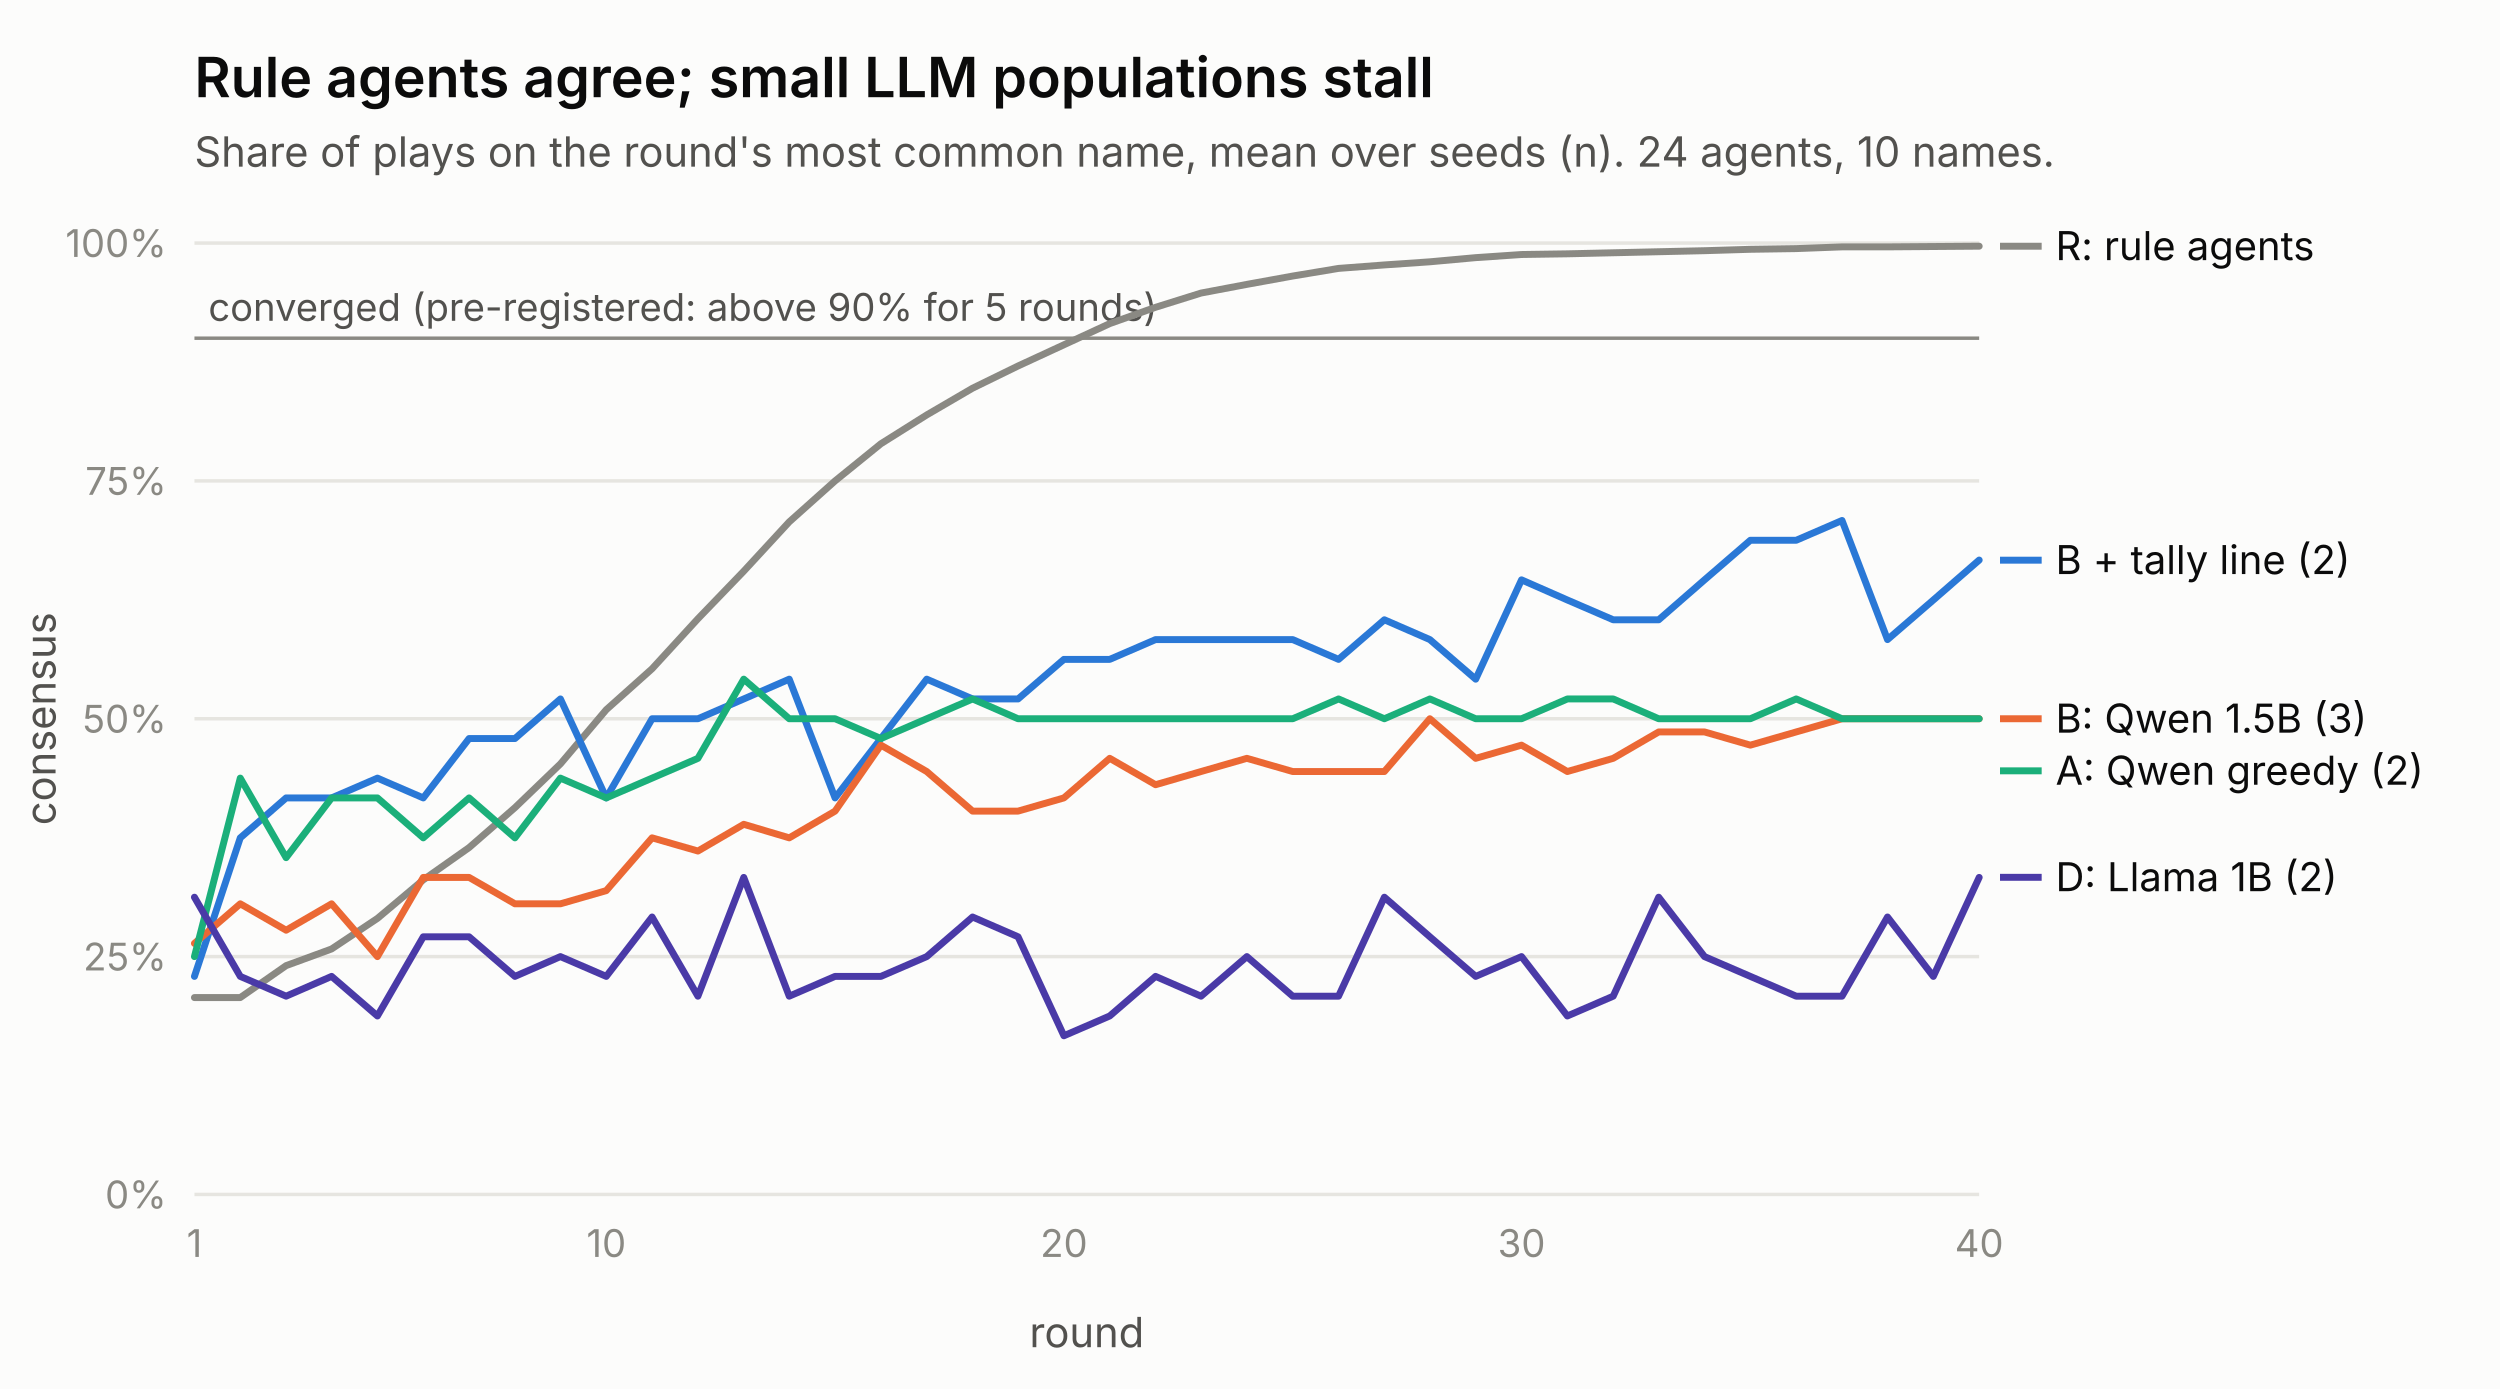
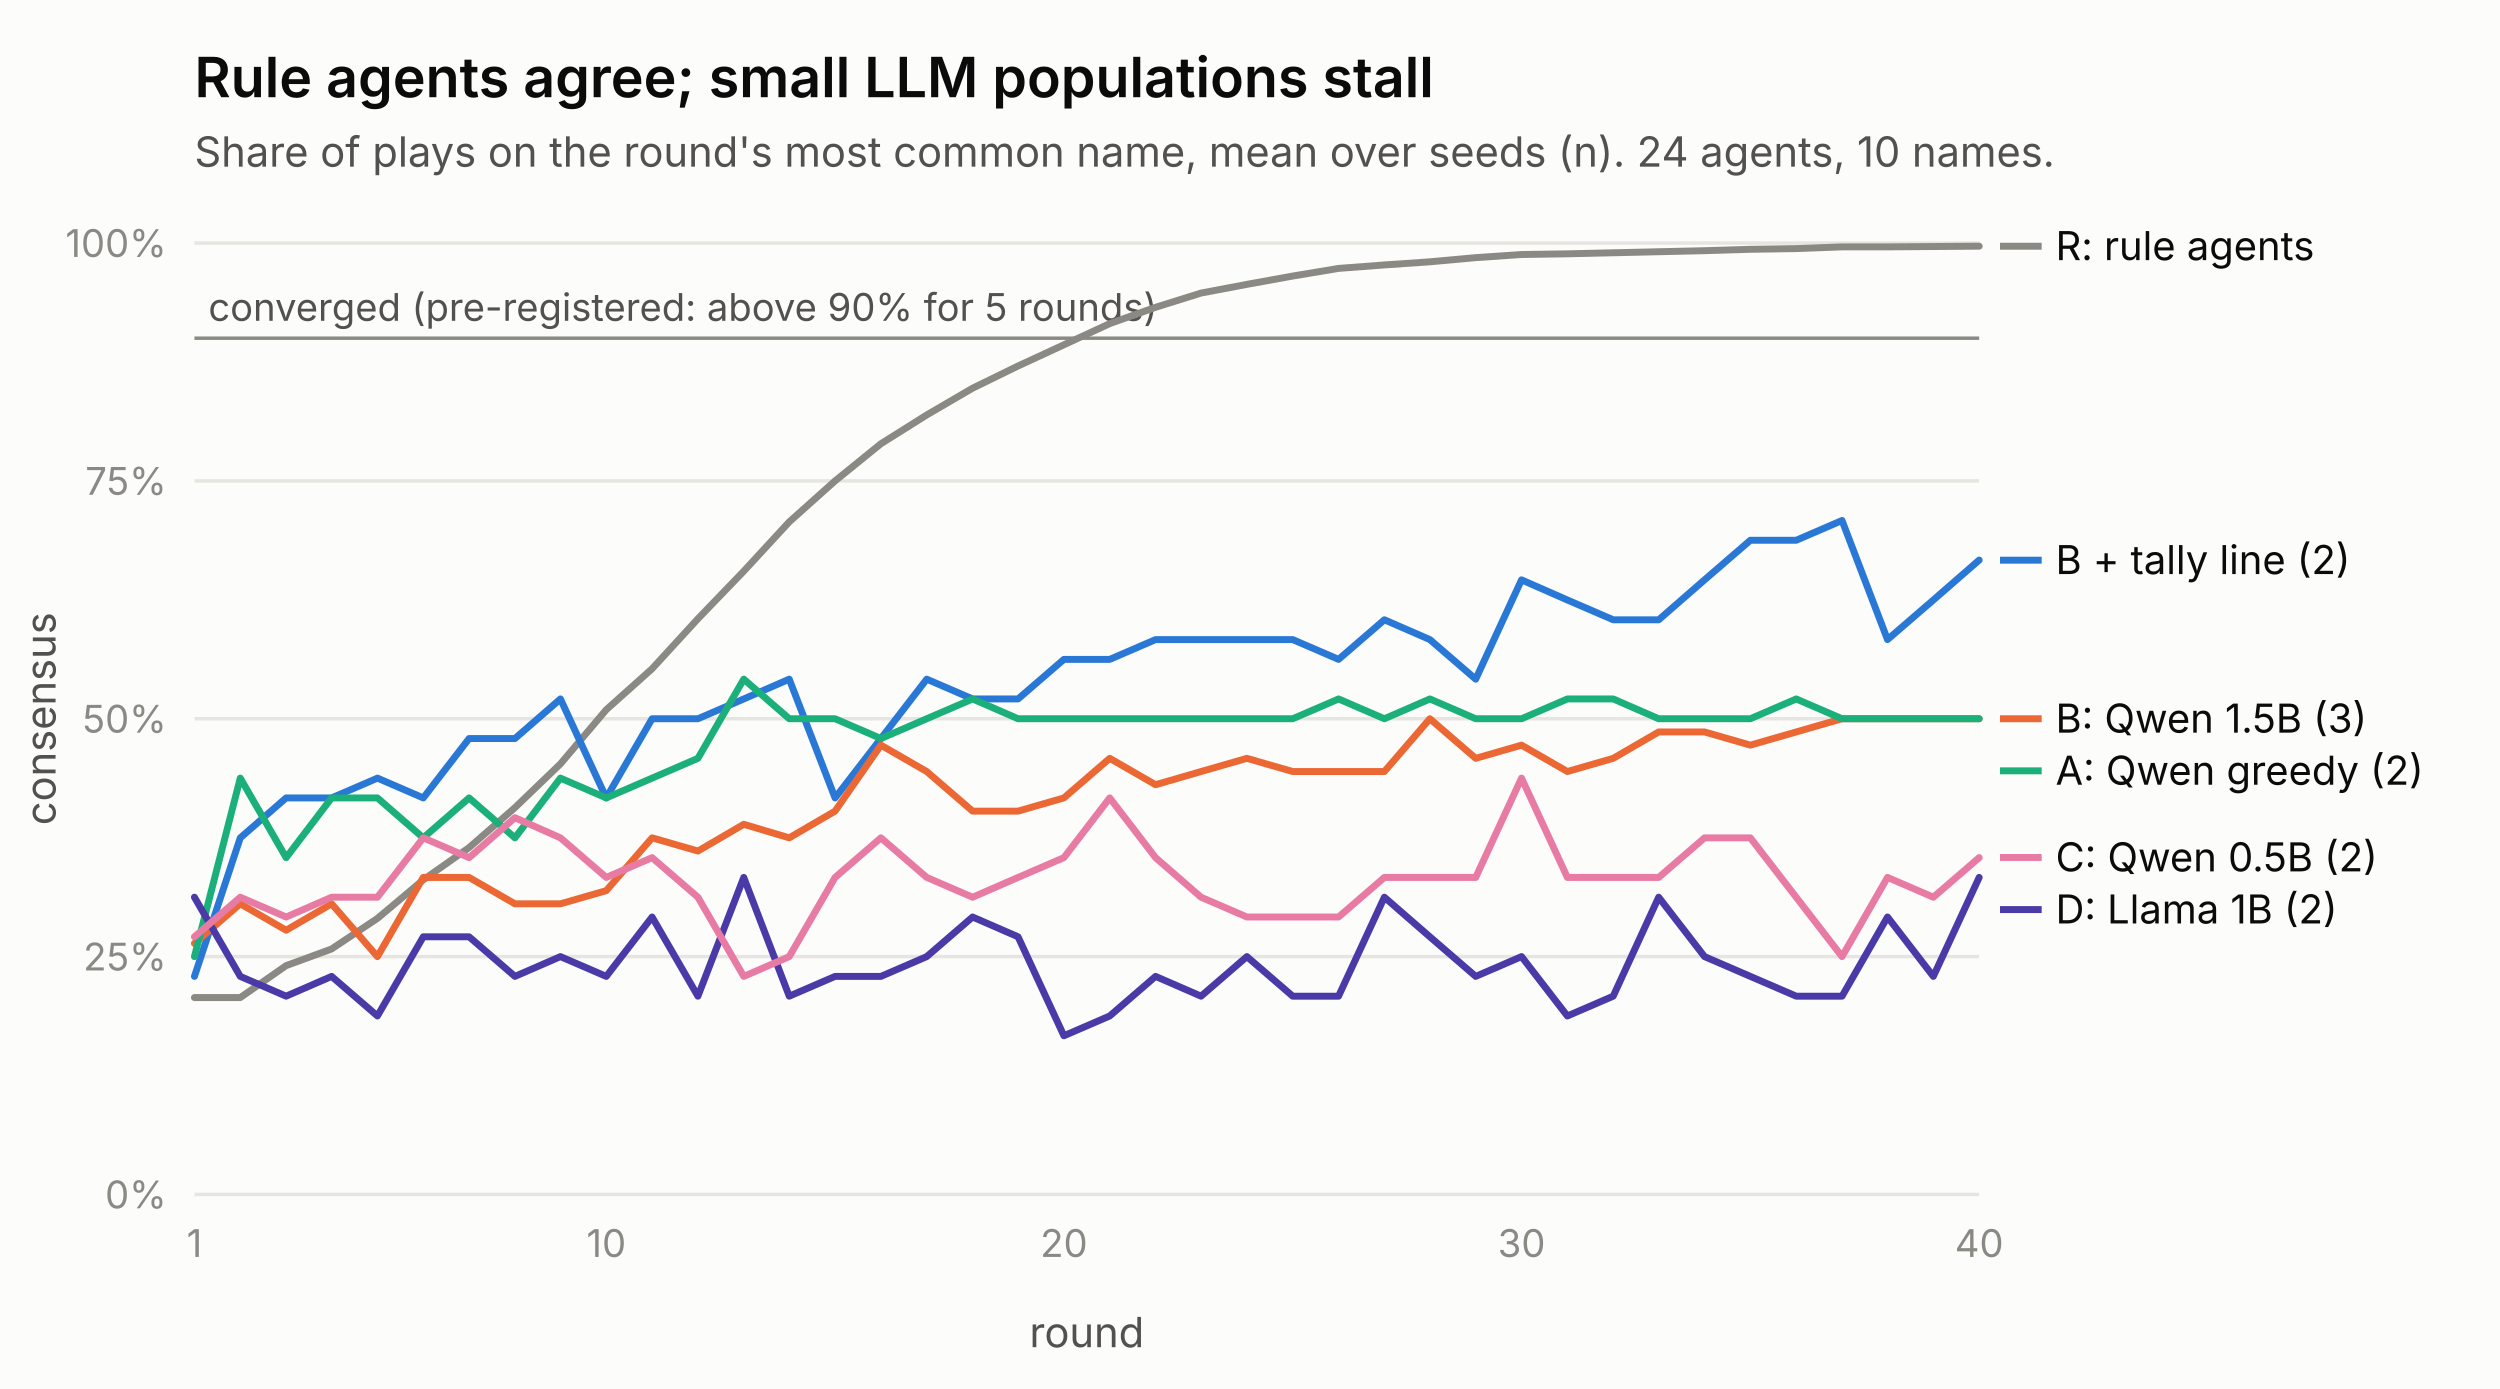
<svg xmlns="http://www.w3.org/2000/svg" viewBox="0 0 720 400" width="720" height="400" font-family="system-ui, -apple-system, Segoe UI, sans-serif">
  <rect width="720" height="400" fill="#fcfcfb" />
  <text x="56" y="28" font-size="16" font-weight="600" fill="#0b0b0b">Rule agents agree; small LLM populations stall</text>
  <text x="56" y="48" font-size="12" fill="#52514e">Share of plays on the round's most common name, mean over seeds (n). 24 agents, 10 names.</text>
  <line x1="56" x2="570" y1="344" y2="344" stroke="#e6e5e0" stroke-width="1" />
  <text x="48" y="348" font-size="11" text-anchor="end" fill="#8a8983">0%</text>
  <line x1="56" x2="570" y1="275.5" y2="275.5" stroke="#e6e5e0" stroke-width="1" />
  <text x="48" y="279.5" font-size="11" text-anchor="end" fill="#8a8983">25%</text>
  <line x1="56" x2="570" y1="207" y2="207" stroke="#e6e5e0" stroke-width="1" />
  <text x="48" y="211" font-size="11" text-anchor="end" fill="#8a8983">50%</text>
  <line x1="56" x2="570" y1="138.5" y2="138.5" stroke="#e6e5e0" stroke-width="1" />
  <text x="48" y="142.5" font-size="11" text-anchor="end" fill="#8a8983">75%</text>
  <line x1="56" x2="570" y1="70" y2="70" stroke="#e6e5e0" stroke-width="1" />
  <text x="48" y="74" font-size="11" text-anchor="end" fill="#8a8983">100%</text>
  <text x="56" y="362" font-size="11" text-anchor="middle" fill="#8a8983">1</text>
  <text x="174.615" y="362" font-size="11" text-anchor="middle" fill="#8a8983">10</text>
  <text x="306.41" y="362" font-size="11" text-anchor="middle" fill="#8a8983">20</text>
  <text x="438.205" y="362" font-size="11" text-anchor="middle" fill="#8a8983">30</text>
  <text x="570" y="362" font-size="11" text-anchor="middle" fill="#8a8983">40</text>
  <text x="313" y="388" font-size="12" text-anchor="middle" fill="#52514e">round</text>
  <text transform="translate(16 207) rotate(-90)" font-size="12" text-anchor="middle" fill="#52514e">consensus</text>
  <line x1="56" x2="570" y1="97.4" y2="97.4" stroke="#8a8983" stroke-width="1" />
  <text x="60" y="92.4" font-size="11" fill="#52514e">converged (pre-registered: above 90% for 5 rounds)</text>
  <path d="M56.0,287.3L69.2,287.3L82.4,278.1L95.5,273.3L108.7,264.5L121.9,253.4L135.1,244.1L148.3,232.6L161.4,220.0L174.6,204.4L187.8,192.6L201.0,178.2L214.2,164.5L227.3,150.3L240.5,138.5L253.7,127.8L266.9,119.5L280.1,111.8L293.2,105.4L306.4,99.3L319.6,93.2L332.8,88.5L345.9,84.4L359.1,81.9L372.3,79.5L385.5,77.3L398.7,76.3L411.8,75.4L425.0,74.2L438.2,73.3L451.4,73.1L464.6,72.8L477.7,72.5L490.9,72.2L504.1,71.8L517.3,71.6L530.5,71.1L543.6,71.1L556.8,71.0L570.0,70.9" fill="none" stroke="#8a8983" stroke-width="2" stroke-linejoin="round" stroke-linecap="round" />
  <line x1="576" x2="588" y1="70.913" y2="70.913" stroke="#8a8983" stroke-width="2" />
  <text x="592" y="74.913" font-size="11.5" fill="#0b0b0b">R: rule agents</text>
  <path d="M56.0,281.2L69.2,241.3L82.4,229.8L95.5,229.8L108.7,224.1L121.9,229.8L135.1,212.7L148.3,212.7L161.4,201.3L174.6,229.8L187.8,207.0L201.0,207.0L214.2,201.3L227.3,195.6L240.5,229.8L253.7,212.7L266.9,195.6L280.1,201.3L293.2,201.3L306.4,189.9L319.6,189.9L332.8,184.2L345.9,184.2L359.1,184.2L372.3,184.2L385.5,189.9L398.7,178.5L411.8,184.2L425.0,195.6L438.2,167.0L451.4,172.8L464.6,178.5L477.7,178.5L490.9,167.0L504.1,155.6L517.3,155.6L530.5,149.9L543.6,184.2L556.8,172.8L570.0,161.3" fill="none" stroke="#2a78d6" stroke-width="2" stroke-linejoin="round" stroke-linecap="round" />
  <line x1="576" x2="588" y1="161.333" y2="161.333" stroke="#2a78d6" stroke-width="2" />
  <text x="592" y="165.333" font-size="11.5" fill="#0b0b0b">B + tally line (2)</text>
  <path d="M56.0,271.7L69.2,260.3L82.4,267.9L95.5,260.3L108.7,275.5L121.9,252.7L135.1,252.7L148.3,260.3L161.4,260.3L174.6,256.5L187.8,241.3L201.0,245.1L214.2,237.4L227.3,241.3L240.5,233.6L253.7,214.6L266.9,222.2L280.1,233.6L293.2,233.6L306.4,229.8L319.6,218.4L332.8,226.0L345.9,222.2L359.1,218.4L372.3,222.2L385.5,222.2L398.7,222.2L411.8,207.0L425.0,218.4L438.2,214.6L451.4,222.2L464.6,218.4L477.7,210.8L490.9,210.8L504.1,214.6L517.3,210.8L530.5,207.0L543.6,207.0L556.8,207.0L570.0,207.0" fill="none" stroke="#eb6834" stroke-width="2" stroke-linejoin="round" stroke-linecap="round" />
  <line x1="576" x2="588" y1="207" y2="207" stroke="#eb6834" stroke-width="2" />
  <text x="592" y="211" font-size="11.5" fill="#0b0b0b">B: Qwen 1.5B (3)</text>
  <path d="M56.0,275.5L69.2,224.1L82.4,247.0L95.5,229.8L108.7,229.8L121.9,241.3L135.1,229.8L148.3,241.3L161.4,224.1L174.6,229.8L187.8,224.1L201.0,218.4L214.2,195.6L227.3,207.0L240.5,207.0L253.7,212.7L266.9,207.0L280.1,201.3L293.2,207.0L306.4,207.0L319.6,207.0L332.8,207.0L345.9,207.0L359.1,207.0L372.3,207.0L385.5,201.3L398.7,207.0L411.8,201.3L425.0,207.0L438.2,207.0L451.4,201.3L464.6,201.3L477.7,207.0L490.9,207.0L504.1,207.0L517.3,201.3L530.5,207.0L543.6,207.0L556.8,207.0L570.0,207.0" fill="none" stroke="#1baf7a" stroke-width="2" stroke-linejoin="round" stroke-linecap="round" />
  <line x1="576" x2="588" y1="222" y2="222" stroke="#1baf7a" stroke-width="2" />
  <text x="592" y="226" font-size="11.5" fill="#0b0b0b">A: Qwen greedy (2)</text>
  <path d="M56.0,258.4L69.2,281.2L82.4,286.9L95.5,281.2L108.7,292.6L121.9,269.8L135.1,269.8L148.3,281.2L161.4,275.5L174.6,281.2L187.8,264.1L201.0,286.9L214.2,252.7L227.3,286.9L240.5,281.2L253.7,281.2L266.9,275.5L280.1,264.1L293.2,269.8L306.4,298.3L319.6,292.6L332.8,281.2L345.9,286.9L359.1,275.5L372.3,286.9L385.5,286.9L398.7,258.4L411.8,269.8L425.0,281.2L438.2,275.5L451.4,292.6L464.6,286.9L477.7,258.4L490.9,275.5L504.1,281.2L517.3,286.9L530.5,286.9L543.6,264.1L556.8,281.2L570.0,252.7" fill="none" stroke="#4a3aa7" stroke-width="2" stroke-linejoin="round" stroke-linecap="round" />
-   <line x1="576" x2="588" y1="252.667" y2="252.667" stroke="#4a3aa7" stroke-width="2" />
-   <text x="592" y="256.667" font-size="11.5" fill="#0b0b0b">D: Llama 1B (2)</text>
+   <line x1="576" x2="588" y1="261.958" y2="261.958" stroke="#4a3aa7" stroke-width="2" />
+   <text x="592" y="265.958" font-size="11.5" fill="#0b0b0b">D: Llama 1B (2)</text>
+   <path d="M56.0,269.8L69.2,258.4L82.4,264.1L95.5,258.4L108.7,258.4L121.9,241.3L135.1,247.0L148.3,235.5L161.4,241.3L174.6,252.7L187.8,247.0L201.0,258.4L214.2,281.2L227.3,275.5L240.5,252.7L253.7,241.3L266.9,252.7L280.1,258.4L293.2,252.7L306.4,247.0L319.6,229.8L332.8,247.0L345.9,258.4L359.1,264.1L372.3,264.1L385.5,264.1L398.7,252.7L411.8,252.7L425.0,252.7L438.2,224.1L451.4,252.7L464.6,252.7L477.7,252.7L490.9,241.3L504.1,241.3L517.3,258.4L530.5,275.5L543.6,252.7L556.8,258.4L570.0,247.0" fill="none" stroke="#e87ba4" stroke-width="2" stroke-linejoin="round" stroke-linecap="round" />
+   <line x1="576" x2="588" y1="246.958" y2="246.958" stroke="#e87ba4" stroke-width="2" />
+   <text x="592" y="250.958" font-size="11.5" fill="#0b0b0b">C: Qwen 0.5B (2)</text>
</svg>
